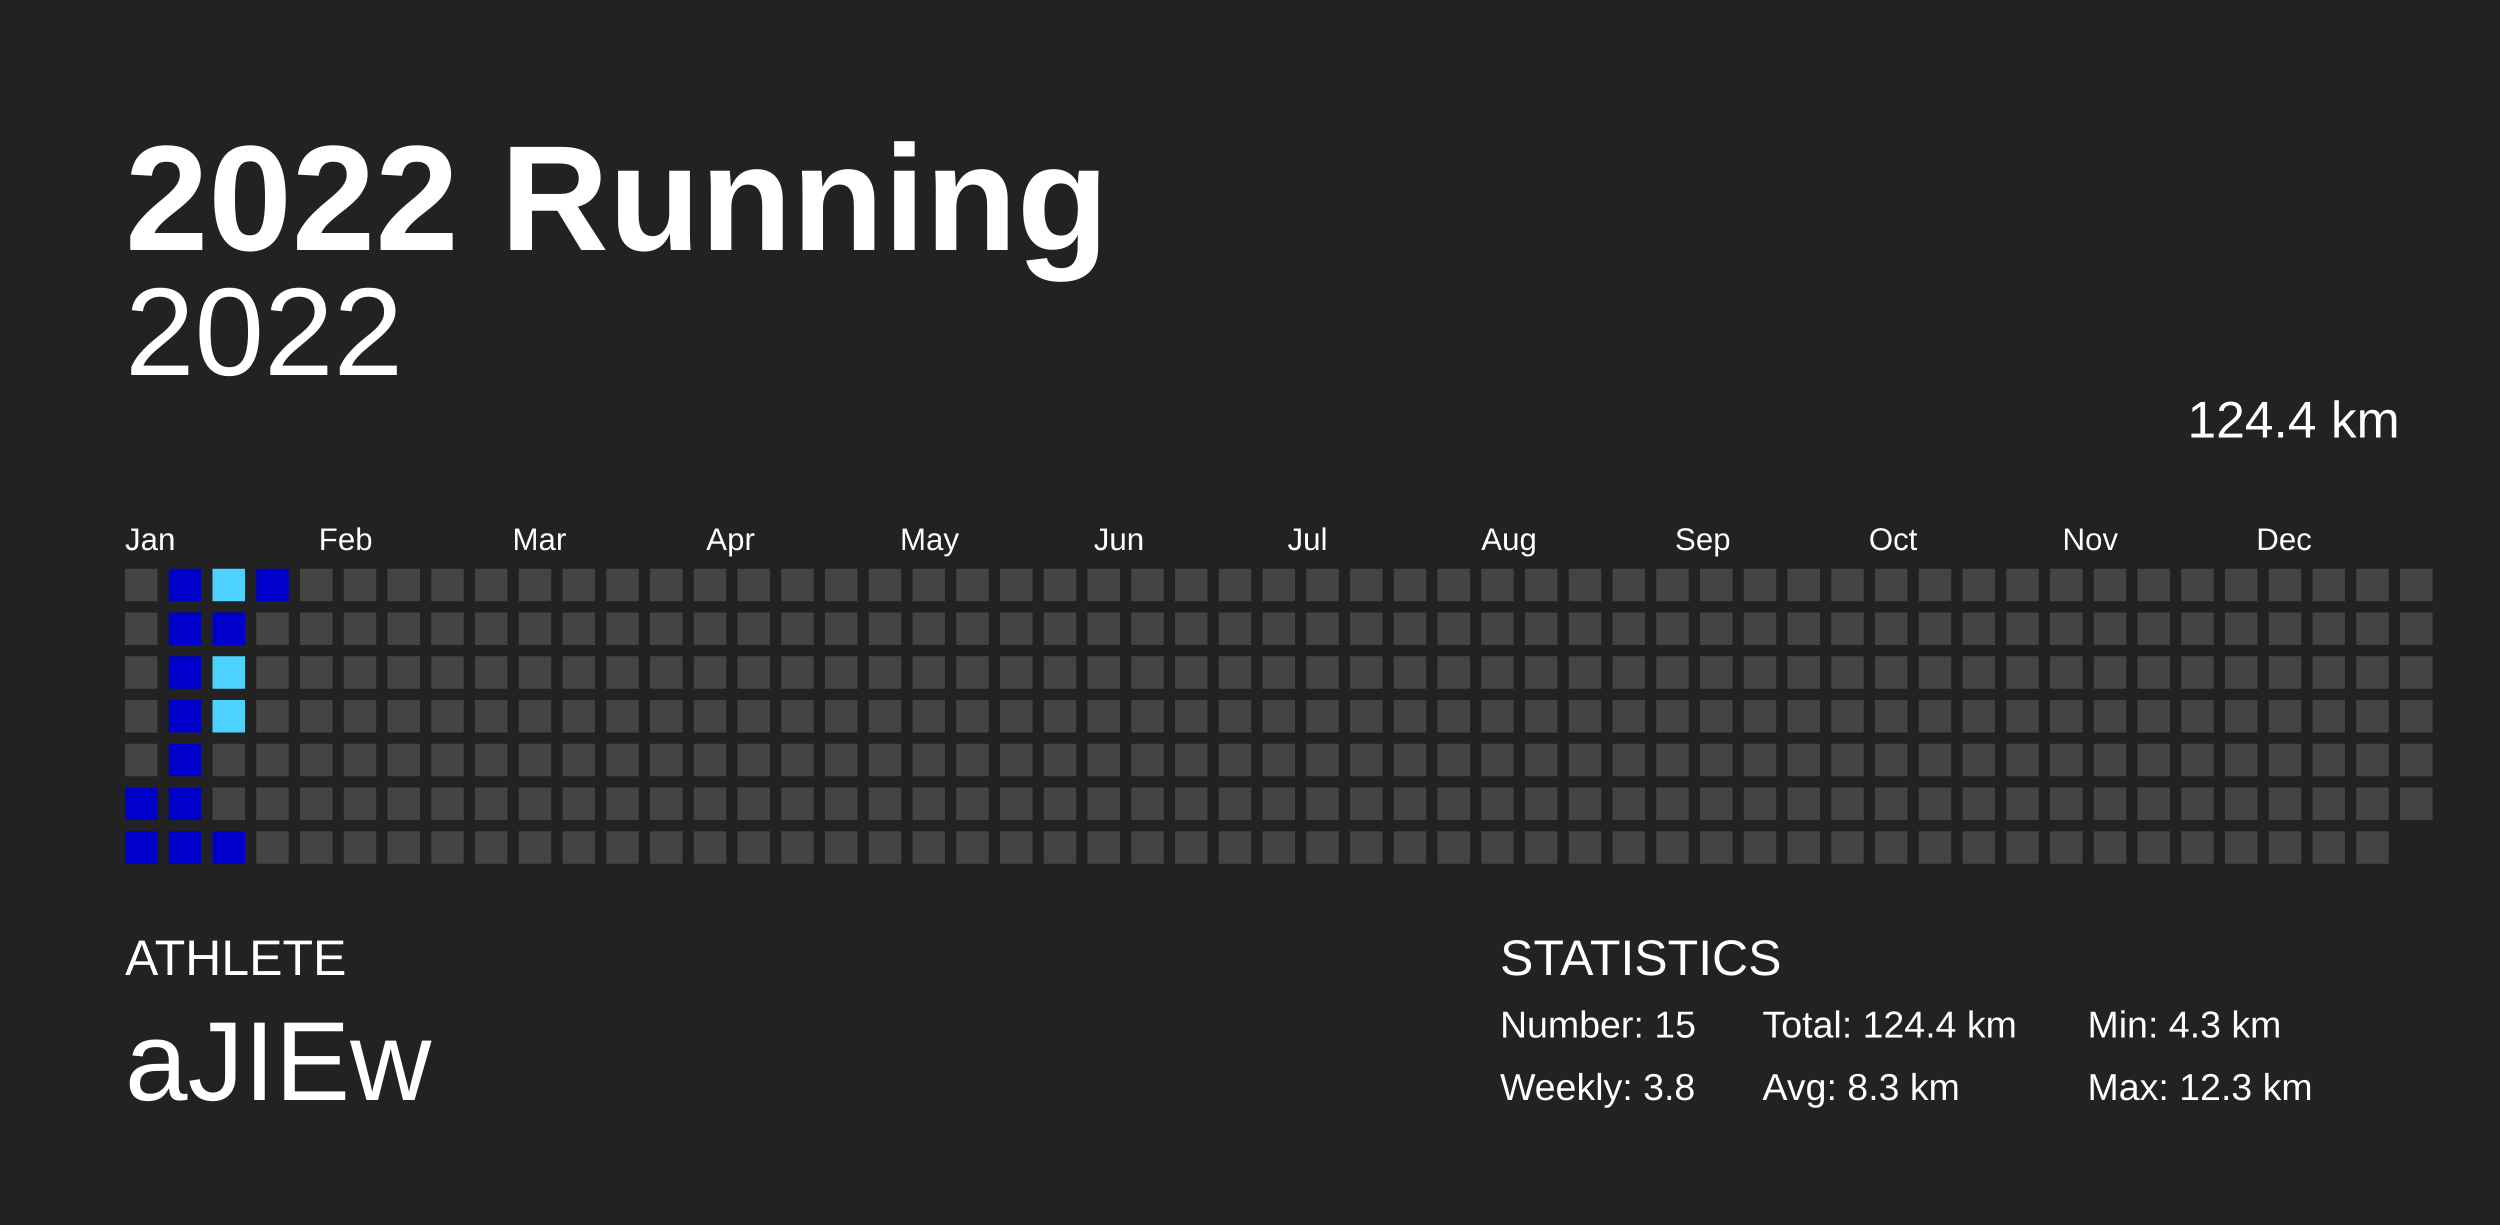
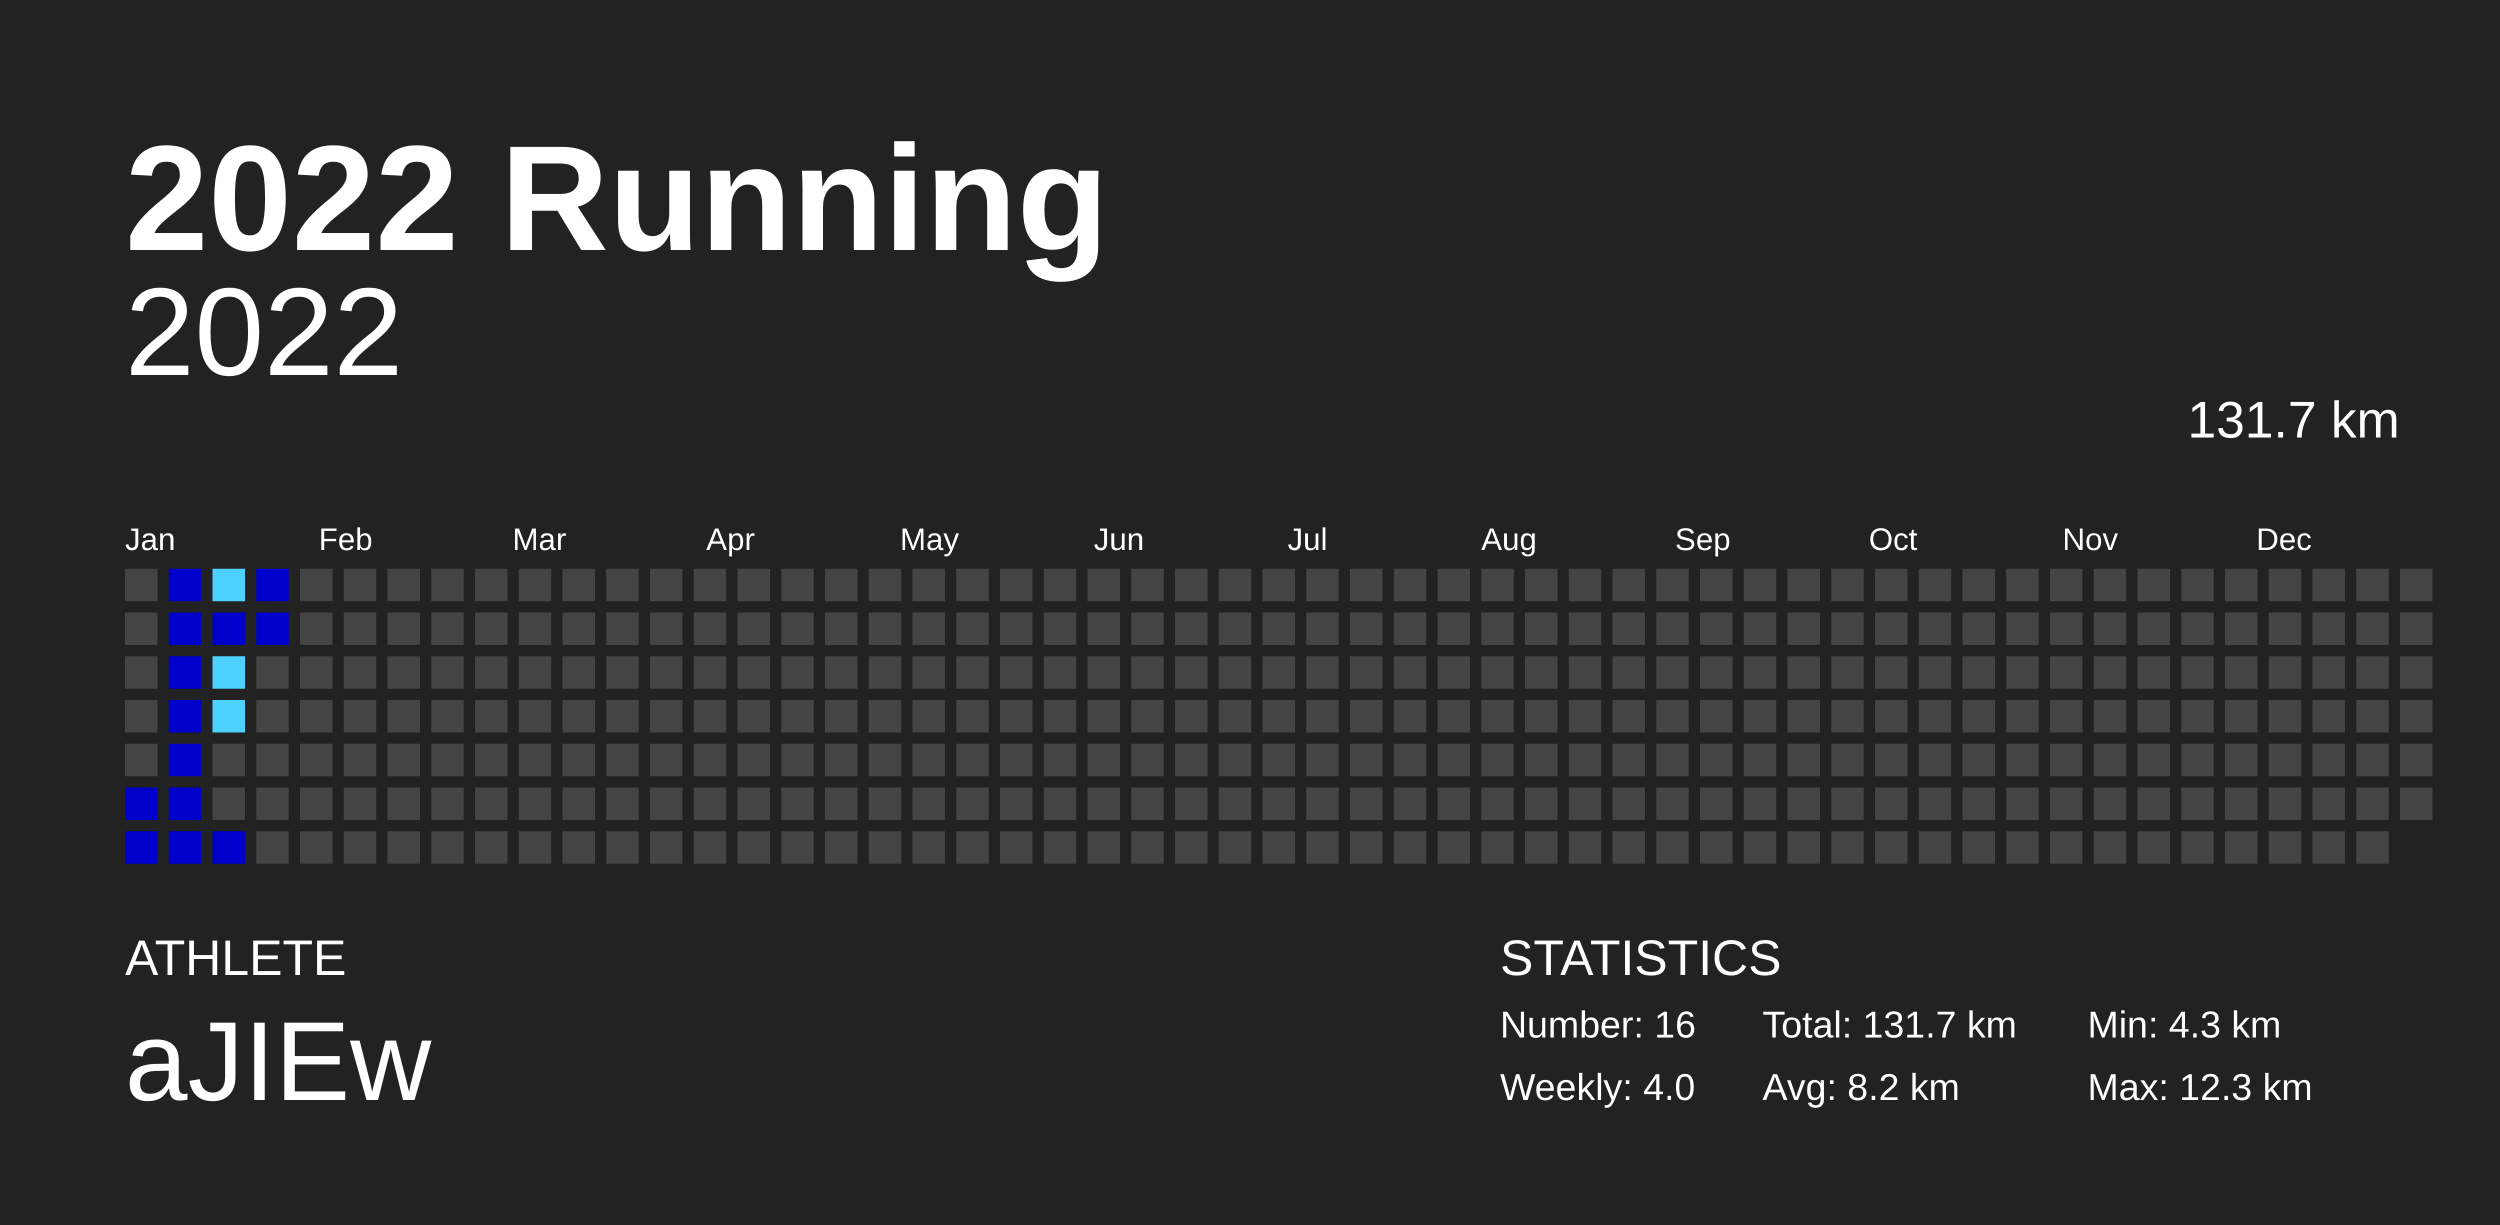
<svg xmlns="http://www.w3.org/2000/svg" baseProfile="full" height="98mm" version="1.1" viewBox="0,0,200,98" width="200mm">
  <defs />
  <rect fill="#222222" height="98" width="200" x="0" y="0" />
  <text fill="#FFFFFF" style="font-size:12px; font-family:Arial; font-weight:bold;" x="10" y="20">2022 Running</text>
  <text fill="#FFFFFF" style="font-size:4px; font-family:Arial" x="10" y="78">ATHLETE</text>
  <text fill="#FFFFFF" style="font-size:9px; font-family:Arial" x="10" y="88">aJIEw</text>
  <text fill="#FFFFFF" style="font-size:4px; font-family:Arial" x="120" y="78">STATISTICS</text>
-   <text fill="#FFFFFF" style="font-size:3px; font-family:Arial" x="120" y="83">Number: 15</text>
-   <text fill="#FFFFFF" style="font-size:3px; font-family:Arial" x="120" y="88">Weekly: 3.8</text>
-   <text fill="#FFFFFF" style="font-size:3px; font-family:Arial" x="141" y="83">Total: 124.4 km</text>
-   <text fill="#FFFFFF" style="font-size:3px; font-family:Arial" x="141" y="88">Avg: 8.3 km</text>
+   <text fill="#FFFFFF" style="font-size:3px; font-family:Arial" x="120" y="83">Number: 16</text>
+   <text fill="#FFFFFF" style="font-size:3px; font-family:Arial" x="120" y="88">Weekly: 4.0</text>
+   <text fill="#FFFFFF" style="font-size:3px; font-family:Arial" x="141" y="83">Total: 131.7 km</text>
+   <text fill="#FFFFFF" style="font-size:3px; font-family:Arial" x="141" y="88">Avg: 8.2 km</text>
  <text fill="#FFFFFF" style="font-size:3px; font-family:Arial" x="167" y="83">Min: 4.3 km</text>
  <text fill="#FFFFFF" style="font-size:3px; font-family:Arial" x="167" y="88">Max: 12.3 km</text>
  <text alignment-baseline="hanging" fill="#FFFFFF" style="font-size:10.0px; font-family:Arial;" x="10" y="30">2022</text>
-   <text alignment-baseline="hanging" fill="#FFFFFF" style="font-size:4.125px; font-family:Arial;" x="175" y="35">124.4 km</text>
+   <text alignment-baseline="hanging" fill="#FFFFFF" style="font-size:4.125px; font-family:Arial;" x="175" y="35">131.7 km</text>
  <text fill="#FFFFFF" style="font-size:2.5px; font-family:Arial" x="10.0" y="44">Jan</text>
  <text fill="#FFFFFF" style="font-size:2.5px; font-family:Arial" x="25.5" y="44">Feb</text>
  <text fill="#FFFFFF" style="font-size:2.5px; font-family:Arial" x="41.0" y="44">Mar</text>
  <text fill="#FFFFFF" style="font-size:2.5px; font-family:Arial" x="56.5" y="44">Apr</text>
  <text fill="#FFFFFF" style="font-size:2.5px; font-family:Arial" x="72.0" y="44">May</text>
  <text fill="#FFFFFF" style="font-size:2.5px; font-family:Arial" x="87.5" y="44">Jun</text>
  <text fill="#FFFFFF" style="font-size:2.5px; font-family:Arial" x="103.0" y="44">Jul</text>
  <text fill="#FFFFFF" style="font-size:2.5px; font-family:Arial" x="118.5" y="44">Aug</text>
  <text fill="#FFFFFF" style="font-size:2.5px; font-family:Arial" x="134.0" y="44">Sep</text>
  <text fill="#FFFFFF" style="font-size:2.5px; font-family:Arial" x="149.5" y="44">Oct</text>
  <text fill="#FFFFFF" style="font-size:2.5px; font-family:Arial" x="165.0" y="44">Nov</text>
  <text fill="#FFFFFF" style="font-size:2.5px; font-family:Arial" x="180.5" y="44">Dec</text>
  <rect fill="#444444" height="2.6" width="2.6" x="10.0" y="45.5" />
  <rect fill="#444444" height="2.6" width="2.6" x="10.0" y="49.0" />
  <rect fill="#444444" height="2.6" width="2.6" x="10.0" y="52.5" />
  <rect fill="#444444" height="2.6" width="2.6" x="10.0" y="56.0" />
  <rect fill="#444444" height="2.6" width="2.6" x="10.0" y="59.5" />
  <rect fill="mediumblue" height="2.6" width="2.6" x="10.0" y="63.0" />
  <rect fill="mediumblue" height="2.6" width="2.6" x="10.0" y="66.5" />
  <rect fill="mediumblue" height="2.6" width="2.6" x="13.5" y="45.5" />
  <rect fill="mediumblue" height="2.6" width="2.6" x="13.5" y="49.0" />
  <rect fill="mediumblue" height="2.6" width="2.6" x="13.5" y="52.5" />
  <rect fill="mediumblue" height="2.6" width="2.6" x="13.5" y="56.0" />
  <rect fill="mediumblue" height="2.6" width="2.6" x="13.5" y="59.5" />
  <rect fill="mediumblue" height="2.6" width="2.6" x="13.5" y="63.0" />
  <rect fill="mediumblue" height="2.6" width="2.6" x="13.5" y="66.5" />
  <rect fill="#4dd2ff" height="2.6" width="2.6" x="17.0" y="45.5" />
  <rect fill="mediumblue" height="2.6" width="2.6" x="17.0" y="49.0" />
  <rect fill="#4dd2ff" height="2.6" width="2.6" x="17.0" y="52.5" />
  <rect fill="#4dd2ff" height="2.6" width="2.6" x="17.0" y="56.0" />
  <rect fill="#444444" height="2.6" width="2.6" x="17.0" y="59.5" />
  <rect fill="#444444" height="2.6" width="2.6" x="17.0" y="63.0" />
  <rect fill="mediumblue" height="2.6" width="2.6" x="17.0" y="66.5" />
  <rect fill="mediumblue" height="2.6" width="2.6" x="20.5" y="45.5" />
-   <rect fill="#444444" height="2.6" width="2.6" x="20.5" y="49.0" />
+   <rect fill="mediumblue" height="2.6" width="2.6" x="20.5" y="49.0" />
  <rect fill="#444444" height="2.6" width="2.6" x="20.5" y="52.5" />
  <rect fill="#444444" height="2.6" width="2.6" x="20.5" y="56.0" />
  <rect fill="#444444" height="2.6" width="2.6" x="20.5" y="59.5" />
  <rect fill="#444444" height="2.6" width="2.6" x="20.5" y="63.0" />
  <rect fill="#444444" height="2.6" width="2.6" x="20.5" y="66.5" />
  <rect fill="#444444" height="2.6" width="2.6" x="24.0" y="45.5" />
  <rect fill="#444444" height="2.6" width="2.6" x="24.0" y="49.0" />
  <rect fill="#444444" height="2.6" width="2.6" x="24.0" y="52.5" />
  <rect fill="#444444" height="2.6" width="2.6" x="24.0" y="56.0" />
  <rect fill="#444444" height="2.6" width="2.6" x="24.0" y="59.5" />
  <rect fill="#444444" height="2.6" width="2.6" x="24.0" y="63.0" />
  <rect fill="#444444" height="2.6" width="2.6" x="24.0" y="66.5" />
  <rect fill="#444444" height="2.6" width="2.6" x="27.5" y="45.5" />
  <rect fill="#444444" height="2.6" width="2.6" x="27.5" y="49.0" />
  <rect fill="#444444" height="2.6" width="2.6" x="27.5" y="52.5" />
  <rect fill="#444444" height="2.6" width="2.6" x="27.5" y="56.0" />
  <rect fill="#444444" height="2.6" width="2.6" x="27.5" y="59.5" />
  <rect fill="#444444" height="2.6" width="2.6" x="27.5" y="63.0" />
  <rect fill="#444444" height="2.6" width="2.6" x="27.5" y="66.5" />
  <rect fill="#444444" height="2.6" width="2.6" x="31.0" y="45.5" />
  <rect fill="#444444" height="2.6" width="2.6" x="31.0" y="49.0" />
  <rect fill="#444444" height="2.6" width="2.6" x="31.0" y="52.5" />
  <rect fill="#444444" height="2.6" width="2.6" x="31.0" y="56.0" />
  <rect fill="#444444" height="2.6" width="2.6" x="31.0" y="59.5" />
  <rect fill="#444444" height="2.6" width="2.6" x="31.0" y="63.0" />
  <rect fill="#444444" height="2.6" width="2.6" x="31.0" y="66.5" />
  <rect fill="#444444" height="2.6" width="2.6" x="34.5" y="45.5" />
  <rect fill="#444444" height="2.6" width="2.6" x="34.5" y="49.0" />
  <rect fill="#444444" height="2.6" width="2.6" x="34.5" y="52.5" />
  <rect fill="#444444" height="2.6" width="2.6" x="34.5" y="56.0" />
  <rect fill="#444444" height="2.6" width="2.6" x="34.5" y="59.5" />
  <rect fill="#444444" height="2.6" width="2.6" x="34.5" y="63.0" />
  <rect fill="#444444" height="2.6" width="2.6" x="34.5" y="66.5" />
  <rect fill="#444444" height="2.6" width="2.6" x="38.0" y="45.5" />
  <rect fill="#444444" height="2.6" width="2.6" x="38.0" y="49.0" />
  <rect fill="#444444" height="2.6" width="2.6" x="38.0" y="52.5" />
  <rect fill="#444444" height="2.6" width="2.6" x="38.0" y="56.0" />
  <rect fill="#444444" height="2.6" width="2.6" x="38.0" y="59.5" />
  <rect fill="#444444" height="2.6" width="2.6" x="38.0" y="63.0" />
  <rect fill="#444444" height="2.6" width="2.6" x="38.0" y="66.5" />
  <rect fill="#444444" height="2.6" width="2.6" x="41.5" y="45.5" />
  <rect fill="#444444" height="2.6" width="2.6" x="41.5" y="49.0" />
  <rect fill="#444444" height="2.6" width="2.6" x="41.5" y="52.5" />
  <rect fill="#444444" height="2.6" width="2.6" x="41.5" y="56.0" />
  <rect fill="#444444" height="2.6" width="2.6" x="41.5" y="59.5" />
  <rect fill="#444444" height="2.6" width="2.6" x="41.5" y="63.0" />
  <rect fill="#444444" height="2.6" width="2.6" x="41.5" y="66.5" />
  <rect fill="#444444" height="2.6" width="2.6" x="45.0" y="45.5" />
  <rect fill="#444444" height="2.6" width="2.6" x="45.0" y="49.0" />
  <rect fill="#444444" height="2.6" width="2.6" x="45.0" y="52.5" />
  <rect fill="#444444" height="2.6" width="2.6" x="45.0" y="56.0" />
  <rect fill="#444444" height="2.6" width="2.6" x="45.0" y="59.5" />
  <rect fill="#444444" height="2.6" width="2.6" x="45.0" y="63.0" />
  <rect fill="#444444" height="2.6" width="2.6" x="45.0" y="66.5" />
  <rect fill="#444444" height="2.6" width="2.6" x="48.5" y="45.5" />
  <rect fill="#444444" height="2.6" width="2.6" x="48.5" y="49.0" />
  <rect fill="#444444" height="2.6" width="2.6" x="48.5" y="52.5" />
  <rect fill="#444444" height="2.6" width="2.6" x="48.5" y="56.0" />
  <rect fill="#444444" height="2.6" width="2.6" x="48.5" y="59.5" />
  <rect fill="#444444" height="2.6" width="2.6" x="48.5" y="63.0" />
  <rect fill="#444444" height="2.6" width="2.6" x="48.5" y="66.5" />
  <rect fill="#444444" height="2.6" width="2.6" x="52.0" y="45.5" />
  <rect fill="#444444" height="2.6" width="2.6" x="52.0" y="49.0" />
  <rect fill="#444444" height="2.6" width="2.6" x="52.0" y="52.5" />
  <rect fill="#444444" height="2.6" width="2.6" x="52.0" y="56.0" />
  <rect fill="#444444" height="2.6" width="2.6" x="52.0" y="59.5" />
  <rect fill="#444444" height="2.6" width="2.6" x="52.0" y="63.0" />
  <rect fill="#444444" height="2.6" width="2.6" x="52.0" y="66.5" />
  <rect fill="#444444" height="2.6" width="2.6" x="55.5" y="45.5" />
  <rect fill="#444444" height="2.6" width="2.6" x="55.5" y="49.0" />
  <rect fill="#444444" height="2.6" width="2.6" x="55.5" y="52.5" />
  <rect fill="#444444" height="2.6" width="2.6" x="55.5" y="56.0" />
  <rect fill="#444444" height="2.6" width="2.6" x="55.5" y="59.5" />
  <rect fill="#444444" height="2.6" width="2.6" x="55.5" y="63.0" />
  <rect fill="#444444" height="2.6" width="2.6" x="55.5" y="66.5" />
  <rect fill="#444444" height="2.6" width="2.6" x="59.0" y="45.5" />
  <rect fill="#444444" height="2.6" width="2.6" x="59.0" y="49.0" />
  <rect fill="#444444" height="2.6" width="2.6" x="59.0" y="52.5" />
  <rect fill="#444444" height="2.6" width="2.6" x="59.0" y="56.0" />
  <rect fill="#444444" height="2.6" width="2.6" x="59.0" y="59.5" />
  <rect fill="#444444" height="2.6" width="2.6" x="59.0" y="63.0" />
  <rect fill="#444444" height="2.6" width="2.6" x="59.0" y="66.5" />
  <rect fill="#444444" height="2.6" width="2.6" x="62.5" y="45.5" />
  <rect fill="#444444" height="2.6" width="2.6" x="62.5" y="49.0" />
  <rect fill="#444444" height="2.6" width="2.6" x="62.5" y="52.5" />
  <rect fill="#444444" height="2.6" width="2.6" x="62.5" y="56.0" />
  <rect fill="#444444" height="2.6" width="2.6" x="62.5" y="59.5" />
  <rect fill="#444444" height="2.6" width="2.6" x="62.5" y="63.0" />
  <rect fill="#444444" height="2.6" width="2.6" x="62.5" y="66.5" />
  <rect fill="#444444" height="2.6" width="2.6" x="66.0" y="45.5" />
  <rect fill="#444444" height="2.6" width="2.6" x="66.0" y="49.0" />
  <rect fill="#444444" height="2.6" width="2.6" x="66.0" y="52.5" />
  <rect fill="#444444" height="2.6" width="2.6" x="66.0" y="56.0" />
  <rect fill="#444444" height="2.6" width="2.6" x="66.0" y="59.5" />
  <rect fill="#444444" height="2.6" width="2.6" x="66.0" y="63.0" />
  <rect fill="#444444" height="2.6" width="2.6" x="66.0" y="66.5" />
  <rect fill="#444444" height="2.6" width="2.6" x="69.5" y="45.5" />
  <rect fill="#444444" height="2.6" width="2.6" x="69.5" y="49.0" />
  <rect fill="#444444" height="2.6" width="2.6" x="69.5" y="52.5" />
  <rect fill="#444444" height="2.6" width="2.6" x="69.5" y="56.0" />
  <rect fill="#444444" height="2.6" width="2.6" x="69.5" y="59.5" />
  <rect fill="#444444" height="2.6" width="2.6" x="69.5" y="63.0" />
  <rect fill="#444444" height="2.6" width="2.6" x="69.5" y="66.5" />
  <rect fill="#444444" height="2.6" width="2.6" x="73.0" y="45.5" />
  <rect fill="#444444" height="2.6" width="2.6" x="73.0" y="49.0" />
  <rect fill="#444444" height="2.6" width="2.6" x="73.0" y="52.5" />
  <rect fill="#444444" height="2.6" width="2.6" x="73.0" y="56.0" />
  <rect fill="#444444" height="2.6" width="2.6" x="73.0" y="59.5" />
  <rect fill="#444444" height="2.6" width="2.6" x="73.0" y="63.0" />
  <rect fill="#444444" height="2.6" width="2.6" x="73.0" y="66.5" />
  <rect fill="#444444" height="2.6" width="2.6" x="76.5" y="45.5" />
  <rect fill="#444444" height="2.6" width="2.6" x="76.5" y="49.0" />
  <rect fill="#444444" height="2.6" width="2.6" x="76.5" y="52.5" />
  <rect fill="#444444" height="2.6" width="2.6" x="76.5" y="56.0" />
  <rect fill="#444444" height="2.6" width="2.6" x="76.5" y="59.5" />
  <rect fill="#444444" height="2.6" width="2.6" x="76.5" y="63.0" />
  <rect fill="#444444" height="2.6" width="2.6" x="76.5" y="66.5" />
  <rect fill="#444444" height="2.6" width="2.6" x="80.0" y="45.5" />
  <rect fill="#444444" height="2.6" width="2.6" x="80.0" y="49.0" />
  <rect fill="#444444" height="2.6" width="2.6" x="80.0" y="52.5" />
  <rect fill="#444444" height="2.6" width="2.6" x="80.0" y="56.0" />
  <rect fill="#444444" height="2.6" width="2.6" x="80.0" y="59.5" />
  <rect fill="#444444" height="2.6" width="2.6" x="80.0" y="63.0" />
  <rect fill="#444444" height="2.6" width="2.6" x="80.0" y="66.5" />
  <rect fill="#444444" height="2.6" width="2.6" x="83.5" y="45.5" />
  <rect fill="#444444" height="2.6" width="2.6" x="83.5" y="49.0" />
  <rect fill="#444444" height="2.6" width="2.6" x="83.5" y="52.5" />
  <rect fill="#444444" height="2.6" width="2.6" x="83.5" y="56.0" />
  <rect fill="#444444" height="2.6" width="2.6" x="83.5" y="59.5" />
  <rect fill="#444444" height="2.6" width="2.6" x="83.5" y="63.0" />
  <rect fill="#444444" height="2.6" width="2.6" x="83.5" y="66.5" />
  <rect fill="#444444" height="2.6" width="2.6" x="87.0" y="45.5" />
  <rect fill="#444444" height="2.6" width="2.6" x="87.0" y="49.0" />
  <rect fill="#444444" height="2.6" width="2.6" x="87.0" y="52.5" />
  <rect fill="#444444" height="2.6" width="2.6" x="87.0" y="56.0" />
  <rect fill="#444444" height="2.6" width="2.6" x="87.0" y="59.5" />
  <rect fill="#444444" height="2.6" width="2.6" x="87.0" y="63.0" />
  <rect fill="#444444" height="2.6" width="2.6" x="87.0" y="66.5" />
  <rect fill="#444444" height="2.6" width="2.6" x="90.5" y="45.5" />
  <rect fill="#444444" height="2.6" width="2.6" x="90.5" y="49.0" />
  <rect fill="#444444" height="2.6" width="2.6" x="90.5" y="52.5" />
  <rect fill="#444444" height="2.6" width="2.6" x="90.5" y="56.0" />
  <rect fill="#444444" height="2.6" width="2.6" x="90.5" y="59.5" />
  <rect fill="#444444" height="2.6" width="2.6" x="90.5" y="63.0" />
  <rect fill="#444444" height="2.6" width="2.6" x="90.5" y="66.5" />
  <rect fill="#444444" height="2.6" width="2.6" x="94.0" y="45.5" />
  <rect fill="#444444" height="2.6" width="2.6" x="94.0" y="49.0" />
  <rect fill="#444444" height="2.6" width="2.6" x="94.0" y="52.5" />
  <rect fill="#444444" height="2.6" width="2.6" x="94.0" y="56.0" />
  <rect fill="#444444" height="2.6" width="2.6" x="94.0" y="59.5" />
  <rect fill="#444444" height="2.6" width="2.6" x="94.0" y="63.0" />
  <rect fill="#444444" height="2.6" width="2.6" x="94.0" y="66.5" />
  <rect fill="#444444" height="2.6" width="2.6" x="97.5" y="45.5" />
  <rect fill="#444444" height="2.6" width="2.6" x="97.5" y="49.0" />
  <rect fill="#444444" height="2.6" width="2.6" x="97.5" y="52.5" />
  <rect fill="#444444" height="2.6" width="2.6" x="97.5" y="56.0" />
  <rect fill="#444444" height="2.6" width="2.6" x="97.5" y="59.5" />
  <rect fill="#444444" height="2.6" width="2.6" x="97.5" y="63.0" />
  <rect fill="#444444" height="2.6" width="2.6" x="97.5" y="66.5" />
  <rect fill="#444444" height="2.6" width="2.6" x="101.0" y="45.5" />
  <rect fill="#444444" height="2.6" width="2.6" x="101.0" y="49.0" />
  <rect fill="#444444" height="2.6" width="2.6" x="101.0" y="52.5" />
  <rect fill="#444444" height="2.6" width="2.6" x="101.0" y="56.0" />
  <rect fill="#444444" height="2.6" width="2.6" x="101.0" y="59.5" />
  <rect fill="#444444" height="2.6" width="2.6" x="101.0" y="63.0" />
  <rect fill="#444444" height="2.6" width="2.6" x="101.0" y="66.5" />
  <rect fill="#444444" height="2.6" width="2.6" x="104.5" y="45.5" />
  <rect fill="#444444" height="2.6" width="2.6" x="104.5" y="49.0" />
  <rect fill="#444444" height="2.6" width="2.6" x="104.5" y="52.5" />
  <rect fill="#444444" height="2.6" width="2.6" x="104.5" y="56.0" />
  <rect fill="#444444" height="2.6" width="2.6" x="104.5" y="59.5" />
  <rect fill="#444444" height="2.6" width="2.6" x="104.5" y="63.0" />
  <rect fill="#444444" height="2.6" width="2.6" x="104.5" y="66.5" />
  <rect fill="#444444" height="2.6" width="2.6" x="108.0" y="45.5" />
  <rect fill="#444444" height="2.6" width="2.6" x="108.0" y="49.0" />
  <rect fill="#444444" height="2.6" width="2.6" x="108.0" y="52.5" />
  <rect fill="#444444" height="2.6" width="2.6" x="108.0" y="56.0" />
  <rect fill="#444444" height="2.6" width="2.6" x="108.0" y="59.5" />
  <rect fill="#444444" height="2.6" width="2.6" x="108.0" y="63.0" />
  <rect fill="#444444" height="2.6" width="2.6" x="108.0" y="66.5" />
  <rect fill="#444444" height="2.6" width="2.6" x="111.5" y="45.5" />
  <rect fill="#444444" height="2.6" width="2.6" x="111.5" y="49.0" />
  <rect fill="#444444" height="2.6" width="2.6" x="111.5" y="52.5" />
  <rect fill="#444444" height="2.6" width="2.6" x="111.5" y="56.0" />
  <rect fill="#444444" height="2.6" width="2.6" x="111.5" y="59.5" />
  <rect fill="#444444" height="2.6" width="2.6" x="111.5" y="63.0" />
  <rect fill="#444444" height="2.6" width="2.6" x="111.5" y="66.5" />
  <rect fill="#444444" height="2.6" width="2.6" x="115.0" y="45.5" />
  <rect fill="#444444" height="2.6" width="2.6" x="115.0" y="49.0" />
  <rect fill="#444444" height="2.6" width="2.6" x="115.0" y="52.5" />
  <rect fill="#444444" height="2.6" width="2.6" x="115.0" y="56.0" />
  <rect fill="#444444" height="2.6" width="2.6" x="115.0" y="59.5" />
  <rect fill="#444444" height="2.6" width="2.6" x="115.0" y="63.0" />
  <rect fill="#444444" height="2.6" width="2.6" x="115.0" y="66.5" />
  <rect fill="#444444" height="2.6" width="2.6" x="118.5" y="45.5" />
  <rect fill="#444444" height="2.6" width="2.6" x="118.5" y="49.0" />
  <rect fill="#444444" height="2.6" width="2.6" x="118.5" y="52.5" />
  <rect fill="#444444" height="2.6" width="2.6" x="118.5" y="56.0" />
  <rect fill="#444444" height="2.6" width="2.6" x="118.5" y="59.5" />
  <rect fill="#444444" height="2.6" width="2.6" x="118.5" y="63.0" />
  <rect fill="#444444" height="2.6" width="2.6" x="118.5" y="66.5" />
  <rect fill="#444444" height="2.6" width="2.6" x="122.0" y="45.5" />
  <rect fill="#444444" height="2.6" width="2.6" x="122.0" y="49.0" />
  <rect fill="#444444" height="2.6" width="2.6" x="122.0" y="52.5" />
  <rect fill="#444444" height="2.6" width="2.6" x="122.0" y="56.0" />
  <rect fill="#444444" height="2.6" width="2.6" x="122.0" y="59.5" />
  <rect fill="#444444" height="2.6" width="2.6" x="122.0" y="63.0" />
  <rect fill="#444444" height="2.6" width="2.6" x="122.0" y="66.5" />
  <rect fill="#444444" height="2.6" width="2.6" x="125.5" y="45.5" />
  <rect fill="#444444" height="2.6" width="2.6" x="125.5" y="49.0" />
  <rect fill="#444444" height="2.6" width="2.6" x="125.5" y="52.5" />
  <rect fill="#444444" height="2.6" width="2.6" x="125.5" y="56.0" />
  <rect fill="#444444" height="2.6" width="2.6" x="125.5" y="59.5" />
  <rect fill="#444444" height="2.6" width="2.6" x="125.5" y="63.0" />
  <rect fill="#444444" height="2.6" width="2.6" x="125.5" y="66.5" />
  <rect fill="#444444" height="2.6" width="2.6" x="129.0" y="45.5" />
  <rect fill="#444444" height="2.6" width="2.6" x="129.0" y="49.0" />
  <rect fill="#444444" height="2.6" width="2.6" x="129.0" y="52.5" />
  <rect fill="#444444" height="2.6" width="2.6" x="129.0" y="56.0" />
  <rect fill="#444444" height="2.6" width="2.6" x="129.0" y="59.5" />
  <rect fill="#444444" height="2.6" width="2.6" x="129.0" y="63.0" />
  <rect fill="#444444" height="2.6" width="2.6" x="129.0" y="66.5" />
  <rect fill="#444444" height="2.6" width="2.6" x="132.5" y="45.5" />
  <rect fill="#444444" height="2.6" width="2.6" x="132.5" y="49.0" />
  <rect fill="#444444" height="2.6" width="2.6" x="132.5" y="52.5" />
  <rect fill="#444444" height="2.6" width="2.6" x="132.5" y="56.0" />
  <rect fill="#444444" height="2.6" width="2.6" x="132.5" y="59.5" />
  <rect fill="#444444" height="2.6" width="2.6" x="132.5" y="63.0" />
  <rect fill="#444444" height="2.6" width="2.6" x="132.5" y="66.5" />
  <rect fill="#444444" height="2.6" width="2.6" x="136.0" y="45.5" />
  <rect fill="#444444" height="2.6" width="2.6" x="136.0" y="49.0" />
  <rect fill="#444444" height="2.6" width="2.6" x="136.0" y="52.5" />
  <rect fill="#444444" height="2.6" width="2.6" x="136.0" y="56.0" />
  <rect fill="#444444" height="2.6" width="2.6" x="136.0" y="59.5" />
  <rect fill="#444444" height="2.6" width="2.6" x="136.0" y="63.0" />
  <rect fill="#444444" height="2.6" width="2.6" x="136.0" y="66.5" />
  <rect fill="#444444" height="2.6" width="2.6" x="139.5" y="45.5" />
  <rect fill="#444444" height="2.6" width="2.6" x="139.5" y="49.0" />
  <rect fill="#444444" height="2.6" width="2.6" x="139.5" y="52.5" />
  <rect fill="#444444" height="2.6" width="2.6" x="139.5" y="56.0" />
  <rect fill="#444444" height="2.6" width="2.6" x="139.5" y="59.5" />
  <rect fill="#444444" height="2.6" width="2.6" x="139.5" y="63.0" />
  <rect fill="#444444" height="2.6" width="2.6" x="139.5" y="66.5" />
  <rect fill="#444444" height="2.6" width="2.6" x="143.0" y="45.5" />
  <rect fill="#444444" height="2.6" width="2.6" x="143.0" y="49.0" />
  <rect fill="#444444" height="2.6" width="2.6" x="143.0" y="52.5" />
  <rect fill="#444444" height="2.6" width="2.6" x="143.0" y="56.0" />
  <rect fill="#444444" height="2.6" width="2.6" x="143.0" y="59.5" />
  <rect fill="#444444" height="2.6" width="2.6" x="143.0" y="63.0" />
  <rect fill="#444444" height="2.6" width="2.6" x="143.0" y="66.5" />
  <rect fill="#444444" height="2.6" width="2.6" x="146.5" y="45.5" />
  <rect fill="#444444" height="2.6" width="2.6" x="146.5" y="49.0" />
  <rect fill="#444444" height="2.6" width="2.6" x="146.5" y="52.5" />
  <rect fill="#444444" height="2.6" width="2.6" x="146.5" y="56.0" />
  <rect fill="#444444" height="2.6" width="2.6" x="146.5" y="59.5" />
  <rect fill="#444444" height="2.6" width="2.6" x="146.5" y="63.0" />
  <rect fill="#444444" height="2.6" width="2.6" x="146.5" y="66.5" />
  <rect fill="#444444" height="2.6" width="2.6" x="150.0" y="45.5" />
  <rect fill="#444444" height="2.6" width="2.6" x="150.0" y="49.0" />
  <rect fill="#444444" height="2.6" width="2.6" x="150.0" y="52.5" />
  <rect fill="#444444" height="2.6" width="2.6" x="150.0" y="56.0" />
  <rect fill="#444444" height="2.6" width="2.6" x="150.0" y="59.5" />
  <rect fill="#444444" height="2.6" width="2.6" x="150.0" y="63.0" />
  <rect fill="#444444" height="2.6" width="2.6" x="150.0" y="66.5" />
  <rect fill="#444444" height="2.6" width="2.6" x="153.5" y="45.5" />
  <rect fill="#444444" height="2.6" width="2.6" x="153.5" y="49.0" />
  <rect fill="#444444" height="2.6" width="2.6" x="153.5" y="52.5" />
  <rect fill="#444444" height="2.6" width="2.6" x="153.5" y="56.0" />
  <rect fill="#444444" height="2.6" width="2.6" x="153.5" y="59.5" />
  <rect fill="#444444" height="2.6" width="2.6" x="153.5" y="63.0" />
  <rect fill="#444444" height="2.6" width="2.6" x="153.5" y="66.5" />
  <rect fill="#444444" height="2.6" width="2.6" x="157.0" y="45.5" />
  <rect fill="#444444" height="2.6" width="2.6" x="157.0" y="49.0" />
  <rect fill="#444444" height="2.6" width="2.6" x="157.0" y="52.5" />
  <rect fill="#444444" height="2.6" width="2.6" x="157.0" y="56.0" />
  <rect fill="#444444" height="2.6" width="2.6" x="157.0" y="59.5" />
  <rect fill="#444444" height="2.6" width="2.6" x="157.0" y="63.0" />
  <rect fill="#444444" height="2.6" width="2.6" x="157.0" y="66.5" />
  <rect fill="#444444" height="2.6" width="2.6" x="160.5" y="45.5" />
  <rect fill="#444444" height="2.6" width="2.6" x="160.5" y="49.0" />
  <rect fill="#444444" height="2.6" width="2.6" x="160.5" y="52.5" />
  <rect fill="#444444" height="2.6" width="2.6" x="160.5" y="56.0" />
  <rect fill="#444444" height="2.6" width="2.6" x="160.5" y="59.5" />
  <rect fill="#444444" height="2.6" width="2.6" x="160.5" y="63.0" />
  <rect fill="#444444" height="2.6" width="2.6" x="160.5" y="66.5" />
  <rect fill="#444444" height="2.6" width="2.6" x="164.0" y="45.5" />
  <rect fill="#444444" height="2.6" width="2.6" x="164.0" y="49.0" />
  <rect fill="#444444" height="2.6" width="2.6" x="164.0" y="52.5" />
  <rect fill="#444444" height="2.6" width="2.6" x="164.0" y="56.0" />
  <rect fill="#444444" height="2.6" width="2.6" x="164.0" y="59.5" />
  <rect fill="#444444" height="2.6" width="2.6" x="164.0" y="63.0" />
  <rect fill="#444444" height="2.6" width="2.6" x="164.0" y="66.5" />
  <rect fill="#444444" height="2.6" width="2.6" x="167.5" y="45.5" />
  <rect fill="#444444" height="2.6" width="2.6" x="167.5" y="49.0" />
  <rect fill="#444444" height="2.6" width="2.6" x="167.5" y="52.5" />
  <rect fill="#444444" height="2.6" width="2.6" x="167.5" y="56.0" />
  <rect fill="#444444" height="2.6" width="2.6" x="167.5" y="59.5" />
  <rect fill="#444444" height="2.6" width="2.6" x="167.5" y="63.0" />
  <rect fill="#444444" height="2.6" width="2.6" x="167.5" y="66.5" />
  <rect fill="#444444" height="2.6" width="2.6" x="171.0" y="45.5" />
  <rect fill="#444444" height="2.6" width="2.6" x="171.0" y="49.0" />
  <rect fill="#444444" height="2.6" width="2.6" x="171.0" y="52.5" />
  <rect fill="#444444" height="2.6" width="2.6" x="171.0" y="56.0" />
  <rect fill="#444444" height="2.6" width="2.6" x="171.0" y="59.5" />
  <rect fill="#444444" height="2.6" width="2.6" x="171.0" y="63.0" />
  <rect fill="#444444" height="2.6" width="2.6" x="171.0" y="66.5" />
  <rect fill="#444444" height="2.6" width="2.6" x="174.5" y="45.5" />
  <rect fill="#444444" height="2.6" width="2.6" x="174.5" y="49.0" />
  <rect fill="#444444" height="2.6" width="2.6" x="174.5" y="52.5" />
  <rect fill="#444444" height="2.6" width="2.6" x="174.5" y="56.0" />
  <rect fill="#444444" height="2.6" width="2.6" x="174.5" y="59.5" />
  <rect fill="#444444" height="2.6" width="2.6" x="174.5" y="63.0" />
  <rect fill="#444444" height="2.6" width="2.6" x="174.5" y="66.5" />
  <rect fill="#444444" height="2.6" width="2.6" x="178.0" y="45.5" />
  <rect fill="#444444" height="2.6" width="2.6" x="178.0" y="49.0" />
  <rect fill="#444444" height="2.6" width="2.6" x="178.0" y="52.5" />
  <rect fill="#444444" height="2.6" width="2.6" x="178.0" y="56.0" />
  <rect fill="#444444" height="2.6" width="2.6" x="178.0" y="59.5" />
  <rect fill="#444444" height="2.6" width="2.6" x="178.0" y="63.0" />
  <rect fill="#444444" height="2.6" width="2.6" x="178.0" y="66.5" />
  <rect fill="#444444" height="2.6" width="2.6" x="181.5" y="45.5" />
  <rect fill="#444444" height="2.6" width="2.6" x="181.5" y="49.0" />
  <rect fill="#444444" height="2.6" width="2.6" x="181.5" y="52.5" />
  <rect fill="#444444" height="2.6" width="2.6" x="181.5" y="56.0" />
  <rect fill="#444444" height="2.6" width="2.6" x="181.5" y="59.5" />
  <rect fill="#444444" height="2.6" width="2.6" x="181.5" y="63.0" />
  <rect fill="#444444" height="2.6" width="2.6" x="181.5" y="66.5" />
  <rect fill="#444444" height="2.6" width="2.6" x="185.0" y="45.5" />
  <rect fill="#444444" height="2.6" width="2.6" x="185.0" y="49.0" />
  <rect fill="#444444" height="2.6" width="2.6" x="185.0" y="52.5" />
  <rect fill="#444444" height="2.6" width="2.6" x="185.0" y="56.0" />
  <rect fill="#444444" height="2.6" width="2.6" x="185.0" y="59.5" />
  <rect fill="#444444" height="2.6" width="2.6" x="185.0" y="63.0" />
  <rect fill="#444444" height="2.6" width="2.6" x="185.0" y="66.5" />
  <rect fill="#444444" height="2.6" width="2.6" x="188.5" y="45.5" />
  <rect fill="#444444" height="2.6" width="2.6" x="188.5" y="49.0" />
  <rect fill="#444444" height="2.6" width="2.6" x="188.5" y="52.5" />
  <rect fill="#444444" height="2.6" width="2.6" x="188.5" y="56.0" />
  <rect fill="#444444" height="2.6" width="2.6" x="188.5" y="59.5" />
  <rect fill="#444444" height="2.6" width="2.6" x="188.5" y="63.0" />
  <rect fill="#444444" height="2.6" width="2.6" x="188.5" y="66.5" />
  <rect fill="#444444" height="2.6" width="2.6" x="192.0" y="45.5" />
  <rect fill="#444444" height="2.6" width="2.6" x="192.0" y="49.0" />
  <rect fill="#444444" height="2.6" width="2.6" x="192.0" y="52.5" />
  <rect fill="#444444" height="2.6" width="2.6" x="192.0" y="56.0" />
  <rect fill="#444444" height="2.6" width="2.6" x="192.0" y="59.5" />
  <rect fill="#444444" height="2.6" width="2.6" x="192.0" y="63.0" />
</svg>
